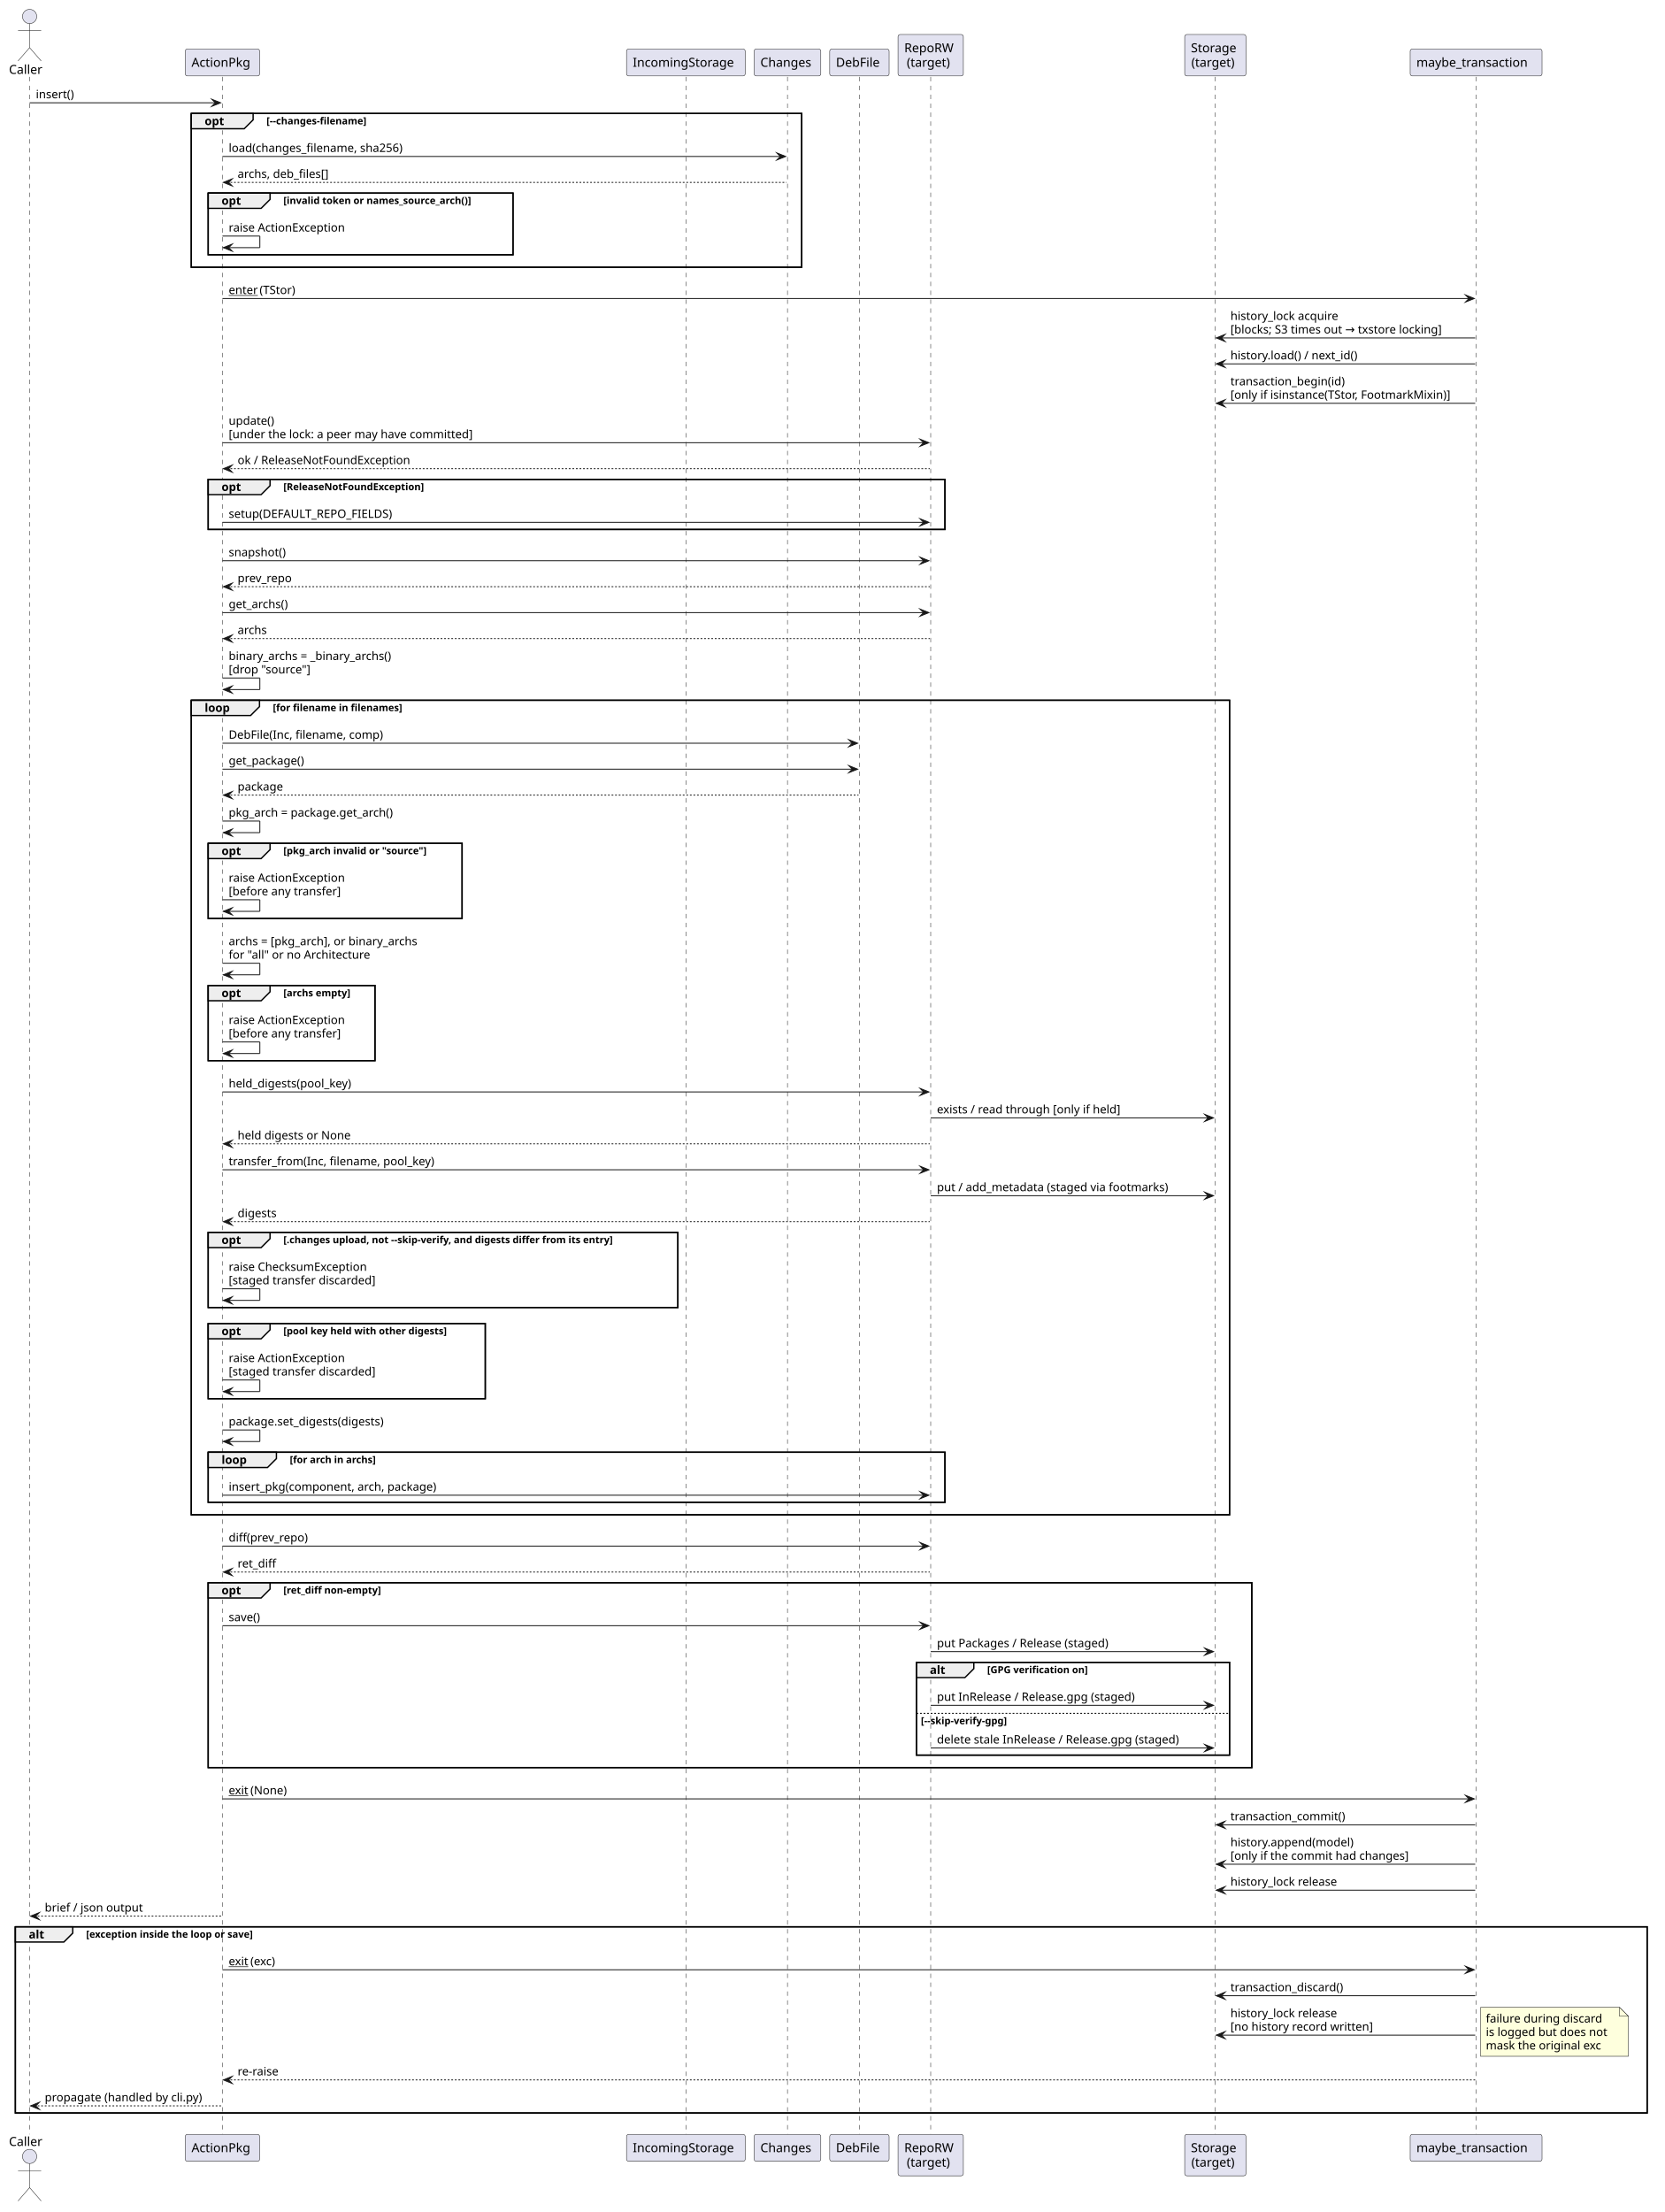
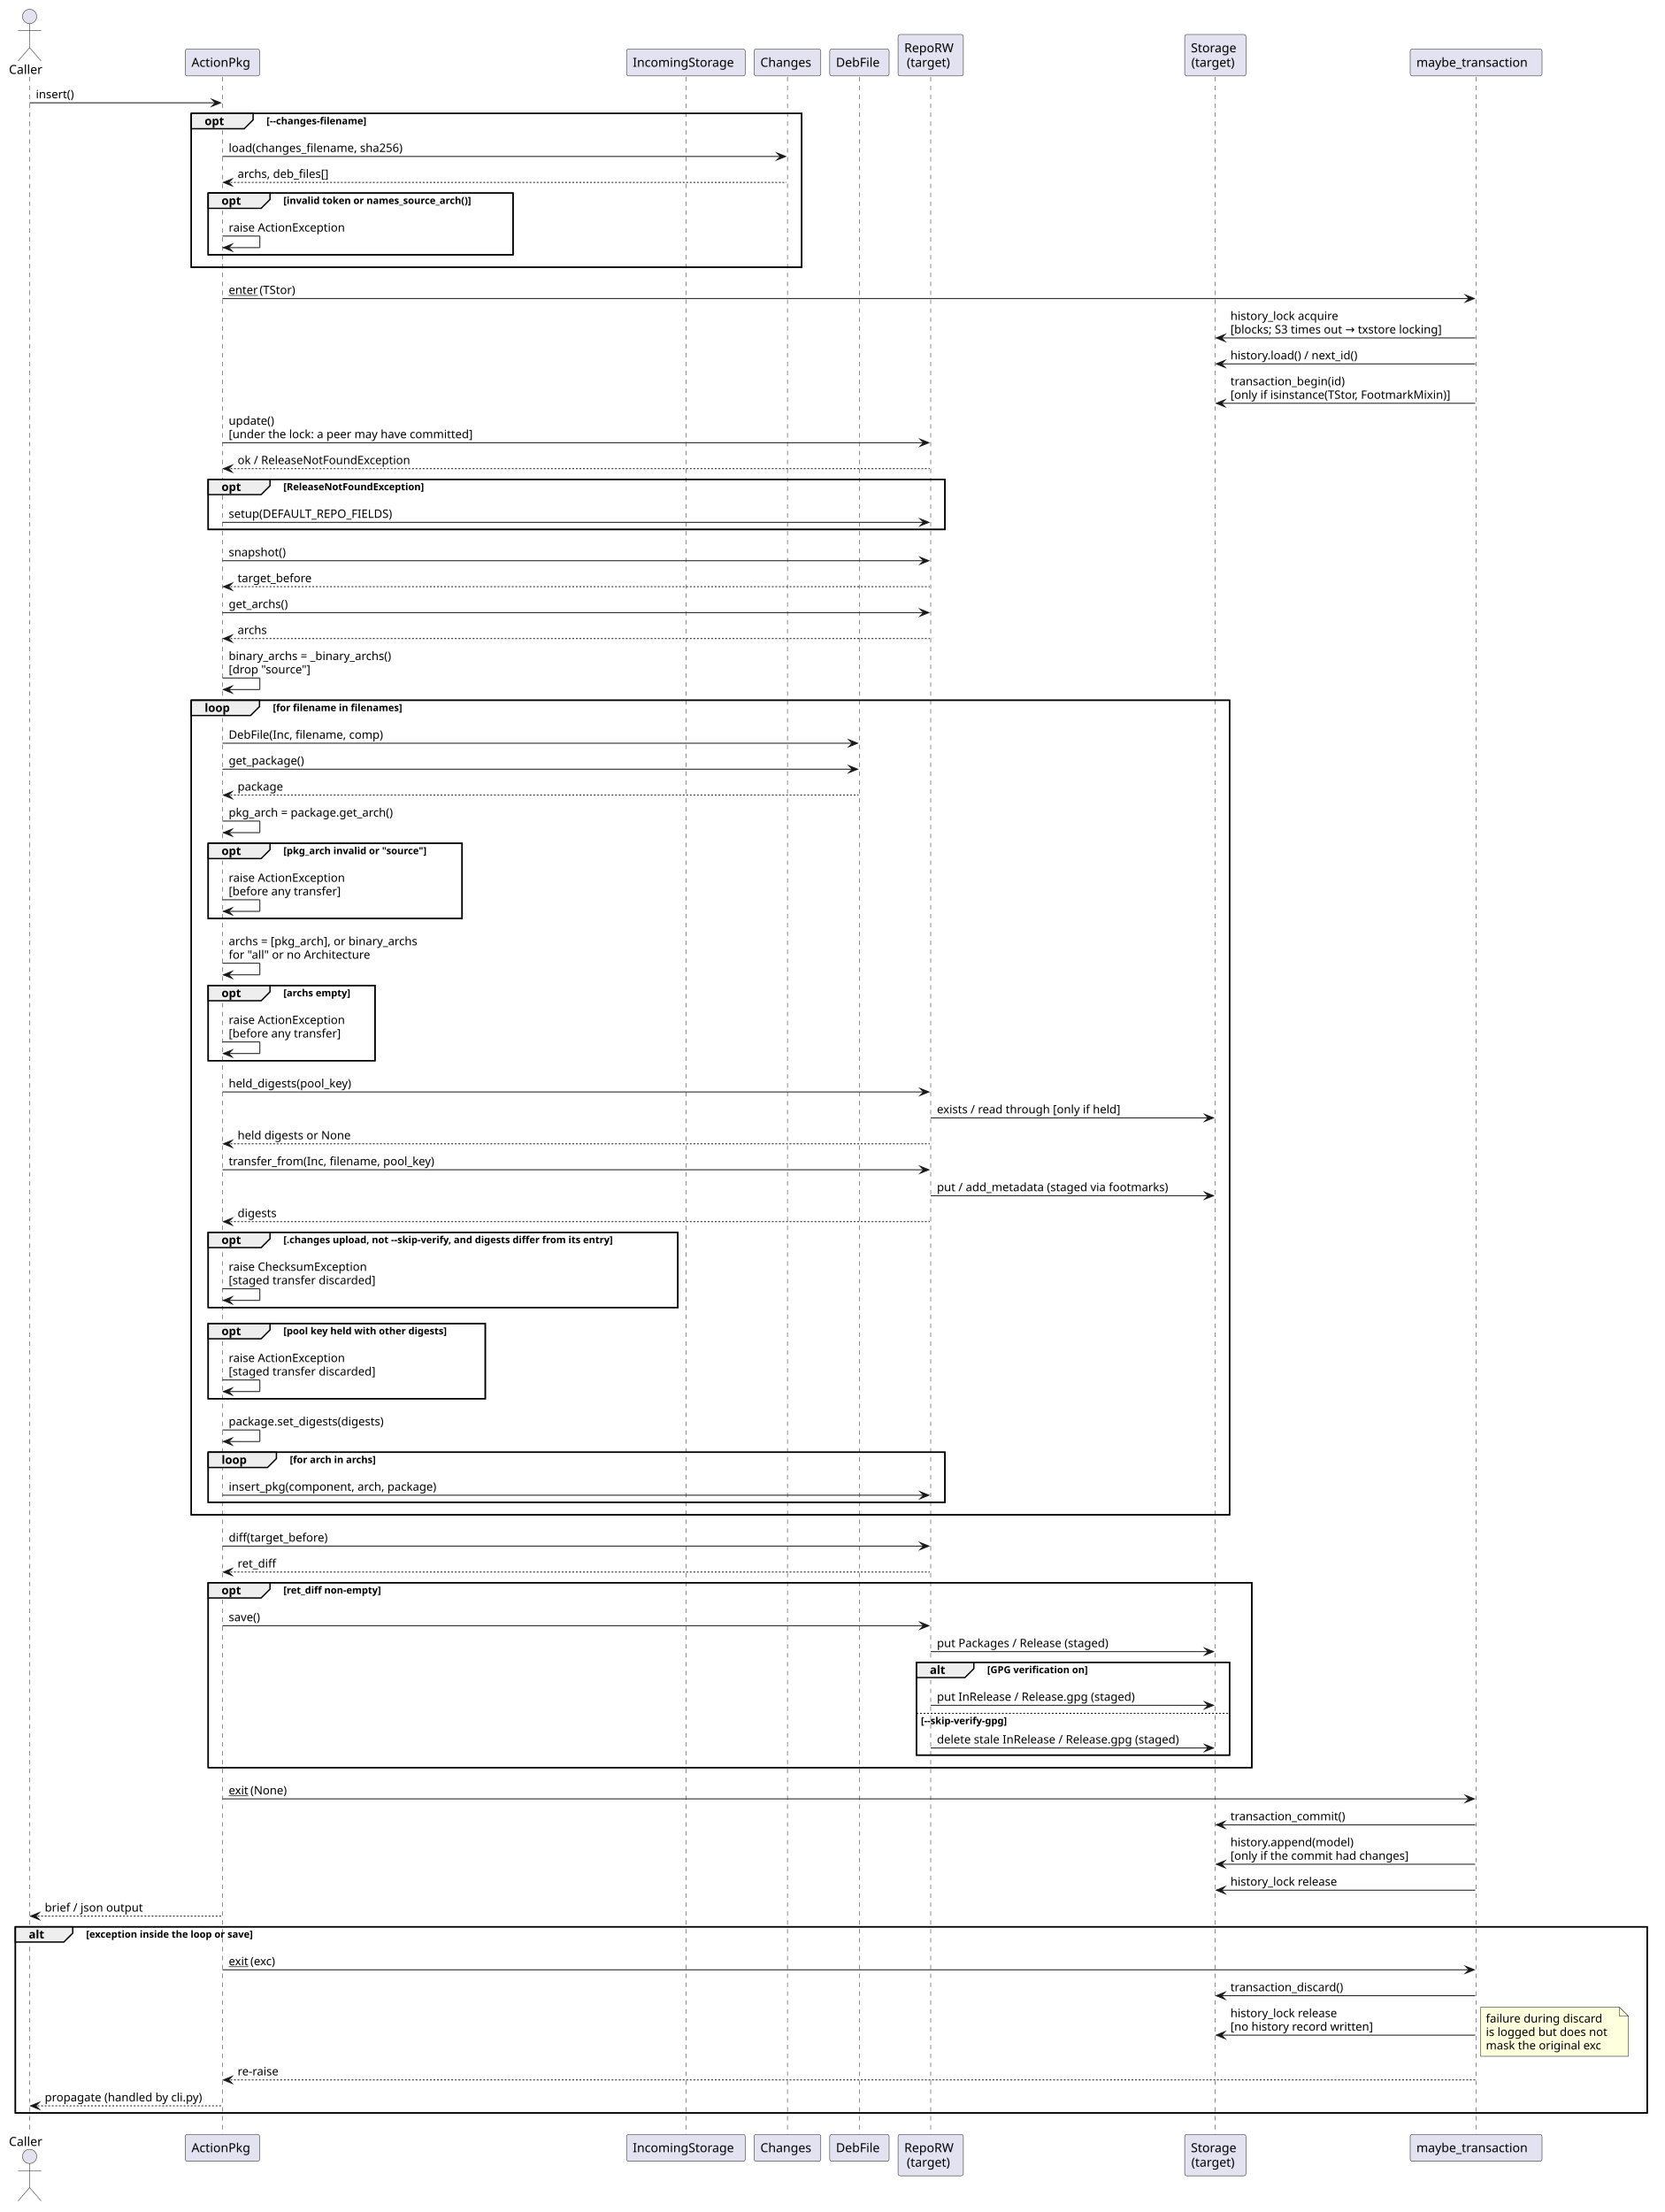
<svg xmlns="http://www.w3.org/2000/svg" version="1.1" data-diagram-type="SEQUENCE" style="width:1869px;height:2484px;background:#FFFFFF;" width="1869px" height="2484px" viewBox="0 0 1869 2484" zoomAndPan="magnify" preserveAspectRatio="none" contentStyleType="text/css">
  <defs />
  <g font-family="sans-serif" lengthAdjust="spacing">
    <rect x="214.827" y="127.43" width="685.581" height="172.664" fill="none" style="stroke:#000;stroke-width:1.5;" />
    <rect x="233.827" y="216.828" width="342.328" height="69.266" fill="none" style="stroke:#000;stroke-width:1.5;" />
    <rect x="233.827" y="538.289" width="827.435" height="56.266" fill="none" style="stroke:#000;stroke-width:1.5;" />
    <rect x="214.827" y="786.352" width="1166.077" height="914.719" fill="none" style="stroke:#000;stroke-width:1.5;" />
    <rect x="233.827" y="947.016" width="285.152" height="84.398" fill="none" style="stroke:#000;stroke-width:1.5;" />
    <rect x="233.827" y="1106.68" width="187.307" height="84.398" fill="none" style="stroke:#000;stroke-width:1.5;" />
    <rect x="233.827" y="1383.875" width="527.469" height="84.398" fill="none" style="stroke:#000;stroke-width:1.5;" />
    <rect x="233.827" y="1486.273" width="311.181" height="84.398" fill="none" style="stroke:#000;stroke-width:1.5;" />
    <rect x="233.827" y="1630.805" width="827.435" height="56.266" fill="none" style="stroke:#000;stroke-width:1.5;" />
    <rect x="233.827" y="1777.336" width="1172.077" height="207.602" fill="none" style="stroke:#000;stroke-width:1.5;" />
    <rect x="1029.262" y="1866.734" width="351.642" height="104.203" fill="none" style="stroke:#000;stroke-width:1.5;" />
    <rect x="17.251" y="2163.734" width="1832.646" height="209.063" fill="none" style="stroke:#000;stroke-width:1.5;" />
    <g class="participant-lifeline" data-qualified-name="Caller" data-entity-uid="part1" id="part1-lifeline" data-source-line="1">
      <g>
        <rect x="29.751" y="86.297" width="8" height="2310.5" fill="#000" fill-opacity="0" />
        <line x1="33.251" y1="86.297" x2="33.251" y2="2396.797" style="stroke:#181818;stroke-width:0.5;stroke-dasharray:5,5;" />
      </g>
    </g>
    <g class="participant-lifeline" data-qualified-name="ActionPkg" data-entity-uid="part2" id="part2-lifeline" data-source-line="2">
      <g>
        <rect x="246.327" y="86.297" width="8" height="2310.5" fill="#000" fill-opacity="0" />
        <line x1="249.827" y1="86.297" x2="249.827" y2="2396.797" style="stroke:#181818;stroke-width:0.5;stroke-dasharray:5,5;" />
      </g>
    </g>
    <g class="participant-lifeline" data-qualified-name="Inc" data-entity-uid="part3" id="part3-lifeline" data-source-line="3">
      <g>
        <rect x="766.796" y="86.297" width="8" height="2310.5" fill="#000" fill-opacity="0" />
        <line x1="770.296" y1="86.297" x2="770.296" y2="2396.797" style="stroke:#181818;stroke-width:0.5;stroke-dasharray:5,5;" />
      </g>
    </g>
    <g class="participant-lifeline" data-qualified-name="Chg" data-entity-uid="part4" id="part4-lifeline" data-source-line="4">
      <g>
        <rect x="880.907" y="86.297" width="8" height="2310.5" fill="#000" fill-opacity="0" />
        <line x1="884.407" y1="86.297" x2="884.407" y2="2396.797" style="stroke:#181818;stroke-width:0.5;stroke-dasharray:5,5;" />
      </g>
    </g>
    <g class="participant-lifeline" data-qualified-name="Df" data-entity-uid="part5" id="part5-lifeline" data-source-line="5">
      <g>
        <rect x="961.717" y="86.297" width="8" height="2310.5" fill="#000" fill-opacity="0" />
        <line x1="965.217" y1="86.297" x2="965.217" y2="2396.797" style="stroke:#181818;stroke-width:0.5;stroke-dasharray:5,5;" />
      </g>
    </g>
    <g class="participant-lifeline" data-qualified-name="Tgt" data-entity-uid="part6" id="part6-lifeline" data-source-line="6">
      <g>
        <rect x="1041.762" y="86.297" width="8" height="2310.5" fill="#000" fill-opacity="0" />
        <line x1="1045.262" y1="86.297" x2="1045.262" y2="2396.797" style="stroke:#181818;stroke-width:0.5;stroke-dasharray:5,5;" />
      </g>
    </g>
    <g class="participant-lifeline" data-qualified-name="TStor" data-entity-uid="part7" id="part7-lifeline" data-source-line="7">
      <g>
        <rect x="1361.404" y="86.297" width="8" height="2310.5" fill="#000" fill-opacity="0" />
        <line x1="1364.904" y1="86.297" x2="1364.904" y2="2396.797" style="stroke:#181818;stroke-width:0.5;stroke-dasharray:5,5;" />
      </g>
    </g>
    <g class="participant-lifeline" data-qualified-name="CM" data-entity-uid="part8" id="part8-lifeline" data-source-line="8">
      <g>
        <rect x="1654.31" y="86.297" width="8" height="2310.5" fill="#000" fill-opacity="0" />
        <line x1="1657.81" y1="86.297" x2="1657.81" y2="2396.797" style="stroke:#181818;stroke-width:0.5;stroke-dasharray:5,5;" />
      </g>
    </g>
    <g class="participant participant-head" data-qualified-name="Caller" data-entity-uid="part1" id="part1-head" data-source-line="1">
      <text x="10" y="82.995" fill="#000" font-size="14" textLength="40.503">Caller</text>
      <ellipse cx="33.251" cy="18.5" rx="8" ry="8" fill="#E2E2F0" style="stroke:#181818;stroke-width:0.5;" />
      <path d="M33.251,26.5 L33.251,53.5 M20.251,34.5 L46.251,34.5 M33.251,53.5 L20.251,68.5 M33.251,53.5 L46.251,68.5" style="stroke:#181818;stroke-width:0.5;" fill="none" />
    </g>
    <g class="participant participant-head" data-qualified-name="ActionPkg" data-entity-uid="part2" id="part2-head" data-source-line="2">
      <rect x="208.063" y="55" width="83.528" height="30.297" fill="#E2E2F0" style="stroke:#181818;stroke-width:0.5;" rx="2.5" ry="2.5" />
      <text x="215.063" y="74.995" fill="#000" font-size="14" textLength="69.528">ActionPkg</text>
    </g>
    <g class="participant participant-head" data-qualified-name="Inc" data-entity-uid="part3" id="part3-head" data-source-line="3">
      <rect x="703.632" y="55" width="133.328" height="30.297" fill="#E2E2F0" style="stroke:#181818;stroke-width:0.5;" rx="2.5" ry="2.5" />
      <text x="710.632" y="74.995" fill="#000" font-size="14" textLength="119.328">IncomingStorage</text>
    </g>
    <g class="participant participant-head" data-qualified-name="Chg" data-entity-uid="part4" id="part4-head" data-source-line="4">
      <rect x="846.96" y="55" width="74.895" height="30.297" fill="#E2E2F0" style="stroke:#181818;stroke-width:0.5;" rx="2.5" ry="2.5" />
      <text x="853.96" y="74.995" fill="#000" font-size="14" textLength="60.895">Changes</text>
    </g>
    <g class="participant participant-head" data-qualified-name="Df" data-entity-uid="part5" id="part5-head" data-source-line="5">
      <rect x="931.854" y="55" width="66.726" height="30.297" fill="#E2E2F0" style="stroke:#181818;stroke-width:0.5;" rx="2.5" ry="2.5" />
      <text x="938.854" y="74.995" fill="#000" font-size="14" textLength="52.726">DebFile</text>
    </g>
    <g class="participant participant-head" data-qualified-name="Tgt" data-entity-uid="part6" id="part6-head" data-source-line="6">
      <rect x="1008.58" y="38.703" width="73.363" height="46.594" fill="#E2E2F0" style="stroke:#181818;stroke-width:0.5;" rx="2.5" ry="2.5" />
      <text x="1015.58" y="58.698" fill="#000" font-size="14" textLength="59.363">RepoRW</text>
      <text x="1018.393" y="74.995" fill="#000" font-size="14" textLength="53.737">(target)</text>
    </g>
    <g class="participant participant-head" data-qualified-name="TStor" data-entity-uid="part7" id="part7-head" data-source-line="7">
      <rect x="1330.516" y="38.703" width="68.776" height="46.594" fill="#E2E2F0" style="stroke:#181818;stroke-width:0.5;" rx="2.5" ry="2.5" />
      <text x="1337.516" y="58.698" fill="#000" font-size="14" textLength="54.776">Storage</text>
      <text x="1338.035" y="74.995" fill="#000" font-size="14" textLength="53.737">(target)</text>
    </g>
    <g class="participant participant-head" data-qualified-name="CM" data-entity-uid="part8" id="part8-head" data-source-line="8">
      <rect x="1583.766" y="55" width="148.087" height="30.297" fill="#E2E2F0" style="stroke:#181818;stroke-width:0.5;" rx="2.5" ry="2.5" />
      <text x="1590.766" y="74.995" fill="#000" font-size="14" textLength="134.087">maybe_transaction</text>
    </g>
    <g class="participant participant-tail" data-qualified-name="Caller" data-entity-uid="part1" id="part1-tail" data-source-line="1">
      <text x="10" y="2409.792" fill="#000" font-size="14" textLength="40.503">Caller</text>
      <ellipse cx="33.251" cy="2421.594" rx="8" ry="8" fill="#E2E2F0" style="stroke:#181818;stroke-width:0.5;" />
      <path d="M33.251,2429.594 L33.251,2456.594 M20.251,2437.594 L46.251,2437.594 M33.251,2456.594 L20.251,2471.594 M33.251,2456.594 L46.251,2471.594" style="stroke:#181818;stroke-width:0.5;" fill="none" />
    </g>
    <g class="participant participant-tail" data-qualified-name="ActionPkg" data-entity-uid="part2" id="part2-tail" data-source-line="2">
      <rect x="208.063" y="2396.797" width="83.528" height="30.297" fill="#E2E2F0" style="stroke:#181818;stroke-width:0.5;" rx="2.5" ry="2.5" />
      <text x="215.063" y="2416.792" fill="#000" font-size="14" textLength="69.528">ActionPkg</text>
    </g>
    <g class="participant participant-tail" data-qualified-name="Inc" data-entity-uid="part3" id="part3-tail" data-source-line="3">
      <rect x="703.632" y="2396.797" width="133.328" height="30.297" fill="#E2E2F0" style="stroke:#181818;stroke-width:0.5;" rx="2.5" ry="2.5" />
      <text x="710.632" y="2416.792" fill="#000" font-size="14" textLength="119.328">IncomingStorage</text>
    </g>
    <g class="participant participant-tail" data-qualified-name="Chg" data-entity-uid="part4" id="part4-tail" data-source-line="4">
      <rect x="846.96" y="2396.797" width="74.895" height="30.297" fill="#E2E2F0" style="stroke:#181818;stroke-width:0.5;" rx="2.5" ry="2.5" />
      <text x="853.96" y="2416.792" fill="#000" font-size="14" textLength="60.895">Changes</text>
    </g>
    <g class="participant participant-tail" data-qualified-name="Df" data-entity-uid="part5" id="part5-tail" data-source-line="5">
      <rect x="931.854" y="2396.797" width="66.726" height="30.297" fill="#E2E2F0" style="stroke:#181818;stroke-width:0.5;" rx="2.5" ry="2.5" />
      <text x="938.854" y="2416.792" fill="#000" font-size="14" textLength="52.726">DebFile</text>
    </g>
    <g class="participant participant-tail" data-qualified-name="Tgt" data-entity-uid="part6" id="part6-tail" data-source-line="6">
      <rect x="1008.58" y="2396.797" width="73.363" height="46.594" fill="#E2E2F0" style="stroke:#181818;stroke-width:0.5;" rx="2.5" ry="2.5" />
      <text x="1015.58" y="2416.792" fill="#000" font-size="14" textLength="59.363">RepoRW</text>
      <text x="1018.393" y="2433.089" fill="#000" font-size="14" textLength="53.737">(target)</text>
    </g>
    <g class="participant participant-tail" data-qualified-name="TStor" data-entity-uid="part7" id="part7-tail" data-source-line="7">
      <rect x="1330.516" y="2396.797" width="68.776" height="46.594" fill="#E2E2F0" style="stroke:#181818;stroke-width:0.5;" rx="2.5" ry="2.5" />
      <text x="1337.516" y="2416.792" fill="#000" font-size="14" textLength="54.776">Storage</text>
      <text x="1338.035" y="2433.089" fill="#000" font-size="14" textLength="53.737">(target)</text>
    </g>
    <g class="participant participant-tail" data-qualified-name="CM" data-entity-uid="part8" id="part8-tail" data-source-line="8">
      <rect x="1583.766" y="2396.797" width="148.087" height="30.297" fill="#E2E2F0" style="stroke:#181818;stroke-width:0.5;" rx="2.5" ry="2.5" />
      <text x="1590.766" y="2416.792" fill="#000" font-size="14" textLength="134.087">maybe_transaction</text>
    </g>
    <g class="message" data-entity-1="part1" data-entity-2="part2" id="msg1" data-source-line="10">
      <polygon points="237.827,111.43,247.827,115.43,237.827,119.43,241.827,115.43" fill="#181818" style="stroke:#181818;stroke-width:1;stroke-linejoin:miter;stroke-miterlimit:10;" />
      <line x1="33.251" y1="115.43" x2="243.827" y2="115.43" style="stroke:#181818;stroke-width:1;" />
      <text x="40.251" y="110.364" fill="#000" font-size="13" textLength="47.208">insert()</text>
    </g>
    <path d="M214.827,127.43 L284.278,127.43 L284.278,134.563 L274.278,144.563 L214.827,144.563 L214.827,127.43" style="stroke:#000;stroke-width:1.5;" fill="#EEE" />
    <rect x="214.827" y="127.43" width="685.581" height="172.664" fill="none" style="stroke:#000;stroke-width:1.5;" />
    <text x="229.827" y="140.497" fill="#000" font-size="13" textLength="24.451" font-weight="700">opt</text>
    <text x="299.278" y="139.64" fill="#000" font-size="11" textLength="129.202" font-weight="700">[--changes-filename]</text>
    <g class="message" data-entity-1="part2" data-entity-2="part4" id="msg2" data-source-line="13">
      <polygon points="872.407,171.695,882.407,175.695,872.407,179.695,876.407,175.695" fill="#181818" style="stroke:#181818;stroke-width:1;stroke-linejoin:miter;stroke-miterlimit:10;" />
      <line x1="249.827" y1="175.695" x2="878.407" y2="175.695" style="stroke:#181818;stroke-width:1;" />
      <text x="256.827" y="170.629" fill="#000" font-size="13" textLength="211.764">load(changes_filename, sha256)</text>
    </g>
    <g class="message" data-entity-1="part4" data-entity-2="part2" id="msg3" data-source-line="14">
      <polygon points="260.827,200.828,250.827,204.828,260.827,208.828,256.827,204.828" fill="#181818" style="stroke:#181818;stroke-width:1;stroke-linejoin:miter;stroke-miterlimit:10;" />
      <line x1="254.827" y1="204.828" x2="883.407" y2="204.828" style="stroke:#181818;stroke-width:1;stroke-dasharray:2,2;" />
      <text x="266.827" y="199.762" fill="#000" font-size="13" textLength="111.452">archs, deb_files[]</text>
    </g>
    <path d="M233.827,216.828 L303.278,216.828 L303.278,223.961 L293.278,233.961 L233.827,233.961 L233.827,216.828" style="stroke:#000;stroke-width:1.5;" fill="#EEE" />
    <rect x="233.827" y="216.828" width="342.328" height="69.266" fill="none" style="stroke:#000;stroke-width:1.5;" />
    <text x="248.827" y="229.895" fill="#000" font-size="13" textLength="24.451" font-weight="700">opt</text>
    <text x="318.278" y="229.039" fill="#000" font-size="11" textLength="241.876" font-weight="700">[invalid token or names_source_arch()]</text>
    <g class="message" data-entity-1="part2" data-entity-2="part2" id="msg4" data-source-line="16">
      <line x1="249.827" y1="265.094" x2="291.827" y2="265.094" style="stroke:#181818;stroke-width:1;" />
      <line x1="291.827" y1="265.094" x2="291.827" y2="278.094" style="stroke:#181818;stroke-width:1;" />
      <line x1="250.827" y1="278.094" x2="291.827" y2="278.094" style="stroke:#181818;stroke-width:1;" />
      <polygon points="260.827,274.094,250.827,278.094,260.827,282.094,256.827,278.094" fill="#181818" style="stroke:#181818;stroke-width:1;stroke-linejoin:miter;stroke-miterlimit:10;" />
      <text x="256.827" y="260.028" fill="#000" font-size="13" textLength="140.975">raise ActionException</text>
    </g>
    <g class="message" data-entity-1="part2" data-entity-2="part8" id="msg5" data-source-line="19">
      <polygon points="1645.81,331.227,1655.81,335.227,1645.81,339.227,1649.81,335.227" fill="#181818" style="stroke:#181818;stroke-width:1;stroke-linejoin:miter;stroke-miterlimit:10;" />
      <line x1="249.827" y1="335.227" x2="1651.81" y2="335.227" style="stroke:#181818;stroke-width:1;" />
      <text x="256.827" y="330.161" fill="#000" font-size="13" textLength="34.677" text-decoration="underline">enter</text>
      <text x="291.504" y="330.161" fill="#000" font-size="13" textLength="44.732">(TStor)</text>
    </g>
    <g class="message" data-entity-1="part8" data-entity-2="part7" id="msg6" data-source-line="20">
      <polygon points="1375.904,375.492,1365.904,379.492,1375.904,383.492,1371.904,379.492" fill="#181818" style="stroke:#181818;stroke-width:1;stroke-linejoin:miter;stroke-miterlimit:10;" />
      <line x1="1369.904" y1="379.492" x2="1656.81" y2="379.492" style="stroke:#181818;stroke-width:1;" />
      <text x="1381.904" y="359.293" fill="#000" font-size="13" textLength="130.146">history_lock acquire</text>
      <text x="1381.904" y="374.426" fill="#000" font-size="13" textLength="257.734">[blocks; S3 times out → txstore locking]</text>
    </g>
    <g class="message" data-entity-1="part8" data-entity-2="part7" id="msg7" data-source-line="21">
      <polygon points="1375.904,404.625,1365.904,408.625,1375.904,412.625,1371.904,408.625" fill="#181818" style="stroke:#181818;stroke-width:1;stroke-linejoin:miter;stroke-miterlimit:10;" />
      <line x1="1369.904" y1="408.625" x2="1656.81" y2="408.625" style="stroke:#181818;stroke-width:1;" />
      <text x="1381.904" y="403.559" fill="#000" font-size="13" textLength="156.952">history.load() / next_id()</text>
    </g>
    <g class="message" data-entity-1="part8" data-entity-2="part7" id="msg8" data-source-line="22">
      <polygon points="1375.904,448.891,1365.904,452.891,1375.904,456.891,1371.904,452.891" fill="#181818" style="stroke:#181818;stroke-width:1;stroke-linejoin:miter;stroke-miterlimit:10;" />
      <line x1="1369.904" y1="452.891" x2="1656.81" y2="452.891" style="stroke:#181818;stroke-width:1;" />
      <text x="1381.904" y="432.692" fill="#000" font-size="13" textLength="138.296">transaction_begin(id)</text>
      <text x="1381.904" y="447.825" fill="#000" font-size="13" textLength="268.906">[only if isinstance(TStor, FootmarkMixin)]</text>
    </g>
    <g class="message" data-entity-1="part2" data-entity-2="part6" id="msg9" data-source-line="24">
      <polygon points="1033.262,493.156,1043.262,497.156,1033.262,501.156,1037.262,497.156" fill="#181818" style="stroke:#181818;stroke-width:1;stroke-linejoin:miter;stroke-miterlimit:10;" />
      <line x1="249.827" y1="497.156" x2="1039.262" y2="497.156" style="stroke:#181818;stroke-width:1;" />
      <text x="256.827" y="476.958" fill="#000" font-size="13" textLength="55.948">update()</text>
      <text x="256.827" y="492.09" fill="#000" font-size="13" textLength="297.362">[under the lock: a peer may have committed]</text>
    </g>
    <g class="message" data-entity-1="part6" data-entity-2="part2" id="msg10" data-source-line="25">
      <polygon points="260.827,522.289,250.827,526.289,260.827,530.289,256.827,526.289" fill="#181818" style="stroke:#181818;stroke-width:1;stroke-linejoin:miter;stroke-miterlimit:10;" />
      <line x1="254.827" y1="526.289" x2="1044.262" y2="526.289" style="stroke:#181818;stroke-width:1;stroke-dasharray:2,2;" />
      <text x="266.827" y="521.223" fill="#000" font-size="13" textLength="206.648">ok / ReleaseNotFoundException</text>
    </g>
    <path d="M233.827,538.289 L303.278,538.289 L303.278,545.422 L293.278,555.422 L233.827,555.422 L233.827,538.289" style="stroke:#000;stroke-width:1.5;" fill="#EEE" />
    <rect x="233.827" y="538.289" width="827.435" height="56.266" fill="none" style="stroke:#000;stroke-width:1.5;" />
    <text x="248.827" y="551.356" fill="#000" font-size="13" textLength="24.451" font-weight="700">opt</text>
    <text x="318.278" y="550.5" fill="#000" font-size="11" textLength="180.157" font-weight="700">[ReleaseNotFoundException]</text>
    <g class="message" data-entity-1="part2" data-entity-2="part6" id="msg11" data-source-line="27">
      <polygon points="1033.262,582.555,1043.262,586.555,1033.262,590.555,1037.262,586.555" fill="#181818" style="stroke:#181818;stroke-width:1;stroke-linejoin:miter;stroke-miterlimit:10;" />
      <line x1="249.827" y1="586.555" x2="1039.262" y2="586.555" style="stroke:#181818;stroke-width:1;" />
      <text x="256.827" y="581.489" fill="#000" font-size="13" textLength="199.145">setup(DEFAULT_REPO_FIELDS)</text>
    </g>
    <g class="message" data-entity-1="part2" data-entity-2="part6" id="msg12" data-source-line="29">
      <polygon points="1033.262,625.688,1043.262,629.688,1033.262,633.688,1037.262,629.688" fill="#181818" style="stroke:#181818;stroke-width:1;stroke-linejoin:miter;stroke-miterlimit:10;" />
      <line x1="249.827" y1="629.688" x2="1039.262" y2="629.688" style="stroke:#181818;stroke-width:1;" />
      <text x="256.827" y="624.622" fill="#000" font-size="13" textLength="69.437">snapshot()</text>
    </g>
    <g class="message" data-entity-1="part6" data-entity-2="part2" id="msg13" data-source-line="30">
      <polygon points="260.827,654.82,250.827,658.82,260.827,662.82,256.827,658.82" fill="#181818" style="stroke:#181818;stroke-width:1;stroke-linejoin:miter;stroke-miterlimit:10;" />
      <line x1="254.827" y1="658.82" x2="1044.262" y2="658.82" style="stroke:#181818;stroke-width:1;stroke-dasharray:2,2;" />
-       <text x="266.827" y="653.754" fill="#000" font-size="13" textLength="65.336">prev_repo</text>
+       <text x="266.827" y="653.754" fill="#000" font-size="13" textLength="88.378">target_before</text>
    </g>
    <g class="message" data-entity-1="part2" data-entity-2="part6" id="msg14" data-source-line="31">
      <polygon points="1033.262,683.953,1043.262,687.953,1033.262,691.953,1037.262,687.953" fill="#181818" style="stroke:#181818;stroke-width:1;stroke-linejoin:miter;stroke-miterlimit:10;" />
      <line x1="249.827" y1="687.953" x2="1039.262" y2="687.953" style="stroke:#181818;stroke-width:1;" />
      <text x="256.827" y="682.887" fill="#000" font-size="13" textLength="73.461">get_archs()</text>
    </g>
    <g class="message" data-entity-1="part6" data-entity-2="part2" id="msg15" data-source-line="32">
      <polygon points="260.827,713.086,250.827,717.086,260.827,721.086,256.827,717.086" fill="#181818" style="stroke:#181818;stroke-width:1;stroke-linejoin:miter;stroke-miterlimit:10;" />
      <line x1="254.827" y1="717.086" x2="1044.262" y2="717.086" style="stroke:#181818;stroke-width:1;stroke-dasharray:2,2;" />
      <text x="266.827" y="712.02" fill="#000" font-size="13" textLength="35.471">archs</text>
    </g>
    <g class="message" data-entity-1="part2" data-entity-2="part2" id="msg16" data-source-line="33">
      <line x1="249.827" y1="761.352" x2="291.827" y2="761.352" style="stroke:#181818;stroke-width:1;" />
      <line x1="291.827" y1="761.352" x2="291.827" y2="774.352" style="stroke:#181818;stroke-width:1;" />
      <line x1="250.827" y1="774.352" x2="291.827" y2="774.352" style="stroke:#181818;stroke-width:1;" />
      <polygon points="260.827,770.352,250.827,774.352,260.827,778.352,256.827,774.352" fill="#181818" style="stroke:#181818;stroke-width:1;stroke-linejoin:miter;stroke-miterlimit:10;" />
      <text x="256.827" y="741.153" fill="#000" font-size="13" textLength="201.957">binary_archs = _binary_archs()</text>
      <text x="256.827" y="756.286" fill="#000" font-size="13" textLength="99.493">[drop "source"]</text>
    </g>
    <path d="M214.827,786.352 L291.451,786.352 L291.451,793.484 L281.451,803.484 L214.827,803.484 L214.827,786.352" style="stroke:#000;stroke-width:1.5;" fill="#EEE" />
    <rect x="214.827" y="786.352" width="1166.077" height="914.719" fill="none" style="stroke:#000;stroke-width:1.5;" />
    <text x="229.827" y="799.418" fill="#000" font-size="13" textLength="31.624" font-weight="700">loop</text>
    <text x="306.451" y="798.562" fill="#000" font-size="11" textLength="165.387" font-weight="700">[for filename in filenames]</text>
    <g class="message" data-entity-1="part2" data-entity-2="part5" id="msg17" data-source-line="36">
      <polygon points="953.217,830.617,963.217,834.617,953.217,838.617,957.217,834.617" fill="#181818" style="stroke:#181818;stroke-width:1;stroke-linejoin:miter;stroke-miterlimit:10;" />
      <line x1="249.827" y1="834.617" x2="959.217" y2="834.617" style="stroke:#181818;stroke-width:1;" />
      <text x="256.827" y="829.551" fill="#000" font-size="13" textLength="187.535">DebFile(Inc, filename, comp)</text>
    </g>
    <g class="message" data-entity-1="part2" data-entity-2="part5" id="msg18" data-source-line="37">
      <polygon points="953.217,859.75,963.217,863.75,953.217,867.75,957.217,863.75" fill="#181818" style="stroke:#181818;stroke-width:1;stroke-linejoin:miter;stroke-miterlimit:10;" />
      <line x1="249.827" y1="863.75" x2="959.217" y2="863.75" style="stroke:#181818;stroke-width:1;" />
      <text x="256.827" y="858.684" fill="#000" font-size="13" textLength="93.101">get_package()</text>
    </g>
    <g class="message" data-entity-1="part5" data-entity-2="part2" id="msg19" data-source-line="38">
      <polygon points="260.827,888.883,250.827,892.883,260.827,896.883,256.827,892.883" fill="#181818" style="stroke:#181818;stroke-width:1;stroke-linejoin:miter;stroke-miterlimit:10;" />
      <line x1="254.827" y1="892.883" x2="964.217" y2="892.883" style="stroke:#181818;stroke-width:1;stroke-dasharray:2,2;" />
      <text x="266.827" y="887.817" fill="#000" font-size="13" textLength="55.11">package</text>
    </g>
    <g class="message" data-entity-1="part2" data-entity-2="part2" id="msg20" data-source-line="39">
      <line x1="249.827" y1="922.016" x2="291.827" y2="922.016" style="stroke:#181818;stroke-width:1;" />
      <line x1="291.827" y1="922.016" x2="291.827" y2="935.016" style="stroke:#181818;stroke-width:1;" />
      <line x1="250.827" y1="935.016" x2="291.827" y2="935.016" style="stroke:#181818;stroke-width:1;" />
      <polygon points="260.827,931.016,250.827,935.016,260.827,939.016,256.827,935.016" fill="#181818" style="stroke:#181818;stroke-width:1;stroke-linejoin:miter;stroke-miterlimit:10;" />
      <text x="256.827" y="916.95" fill="#000" font-size="13" textLength="204.318">pkg_arch = package.get_arch()</text>
    </g>
    <path d="M233.827,947.016 L303.278,947.016 L303.278,954.148 L293.278,964.148 L233.827,964.148 L233.827,947.016" style="stroke:#000;stroke-width:1.5;" fill="#EEE" />
    <rect x="233.827" y="947.016" width="285.152" height="84.398" fill="none" style="stroke:#000;stroke-width:1.5;" />
    <text x="248.827" y="960.083" fill="#000" font-size="13" textLength="24.451" font-weight="700">opt</text>
    <text x="318.278" y="959.226" fill="#000" font-size="11" textLength="184.701" font-weight="700">[pkg_arch invalid or "source"]</text>
    <g class="message" data-entity-1="part2" data-entity-2="part2" id="msg21" data-source-line="41">
      <line x1="249.827" y1="1010.414" x2="291.827" y2="1010.414" style="stroke:#181818;stroke-width:1;" />
      <line x1="291.827" y1="1010.414" x2="291.827" y2="1023.414" style="stroke:#181818;stroke-width:1;" />
      <line x1="250.827" y1="1023.414" x2="291.827" y2="1023.414" style="stroke:#181818;stroke-width:1;" />
      <polygon points="260.827,1019.414,250.827,1023.414,260.827,1027.414,256.827,1023.414" fill="#181818" style="stroke:#181818;stroke-width:1;stroke-linejoin:miter;stroke-miterlimit:10;" />
      <text x="256.827" y="990.215" fill="#000" font-size="13" textLength="140.975">raise ActionException</text>
      <text x="256.827" y="1005.348" fill="#000" font-size="13" textLength="135.77">[before any transfer]</text>
    </g>
    <g class="message" data-entity-1="part2" data-entity-2="part2" id="msg22" data-source-line="43">
      <line x1="249.827" y1="1081.68" x2="291.827" y2="1081.68" style="stroke:#181818;stroke-width:1;" />
      <line x1="291.827" y1="1081.68" x2="291.827" y2="1094.68" style="stroke:#181818;stroke-width:1;" />
      <line x1="250.827" y1="1094.68" x2="291.827" y2="1094.68" style="stroke:#181818;stroke-width:1;" />
      <polygon points="260.827,1090.68,250.827,1094.68,260.827,1098.68,256.827,1094.68" fill="#181818" style="stroke:#181818;stroke-width:1;stroke-linejoin:miter;stroke-miterlimit:10;" />
      <text x="256.827" y="1061.481" fill="#000" font-size="13" textLength="232.775">archs = [pkg_arch], or binary_archs</text>
      <text x="256.827" y="1076.614" fill="#000" font-size="13" textLength="171.203">for "all" or no Architecture</text>
    </g>
    <path d="M233.827,1106.68 L303.278,1106.68 L303.278,1113.813 L293.278,1123.813 L233.827,1123.813 L233.827,1106.68" style="stroke:#000;stroke-width:1.5;" fill="#EEE" />
    <rect x="233.827" y="1106.68" width="187.307" height="84.398" fill="none" style="stroke:#000;stroke-width:1.5;" />
    <text x="248.827" y="1119.747" fill="#000" font-size="13" textLength="24.451" font-weight="700">opt</text>
    <text x="318.278" y="1118.89" fill="#000" font-size="11" textLength="86.856" font-weight="700">[archs empty]</text>
    <g class="message" data-entity-1="part2" data-entity-2="part2" id="msg23" data-source-line="45">
      <line x1="249.827" y1="1170.078" x2="291.827" y2="1170.078" style="stroke:#181818;stroke-width:1;" />
      <line x1="291.827" y1="1170.078" x2="291.827" y2="1183.078" style="stroke:#181818;stroke-width:1;" />
      <line x1="250.827" y1="1183.078" x2="291.827" y2="1183.078" style="stroke:#181818;stroke-width:1;" />
      <polygon points="260.827,1179.078,250.827,1183.078,260.827,1187.078,256.827,1183.078" fill="#181818" style="stroke:#181818;stroke-width:1;stroke-linejoin:miter;stroke-miterlimit:10;" />
      <text x="256.827" y="1149.879" fill="#000" font-size="13" textLength="140.975">raise ActionException</text>
      <text x="256.827" y="1165.012" fill="#000" font-size="13" textLength="135.77">[before any transfer]</text>
    </g>
    <g class="message" data-entity-1="part2" data-entity-2="part6" id="msg24" data-source-line="47">
      <polygon points="1033.262,1222.211,1043.262,1226.211,1033.262,1230.211,1037.262,1226.211" fill="#181818" style="stroke:#181818;stroke-width:1;stroke-linejoin:miter;stroke-miterlimit:10;" />
      <line x1="249.827" y1="1226.211" x2="1039.262" y2="1226.211" style="stroke:#181818;stroke-width:1;" />
      <text x="256.827" y="1221.145" fill="#000" font-size="13" textLength="148.992">held_digests(pool_key)</text>
    </g>
    <g class="message" data-entity-1="part6" data-entity-2="part7" id="msg25" data-source-line="48">
      <polygon points="1352.904,1251.344,1362.904,1255.344,1352.904,1259.344,1356.904,1255.344" fill="#181818" style="stroke:#181818;stroke-width:1;stroke-linejoin:miter;stroke-miterlimit:10;" />
      <line x1="1045.262" y1="1255.344" x2="1358.904" y2="1255.344" style="stroke:#181818;stroke-width:1;" />
      <text x="1052.262" y="1250.278" fill="#000" font-size="13" textLength="221.978">exists / read through [only if held]</text>
    </g>
    <g class="message" data-entity-1="part6" data-entity-2="part2" id="msg26" data-source-line="49">
      <polygon points="260.827,1280.477,250.827,1284.477,260.827,1288.477,256.827,1284.477" fill="#181818" style="stroke:#181818;stroke-width:1;stroke-linejoin:miter;stroke-miterlimit:10;" />
      <line x1="254.827" y1="1284.477" x2="1044.262" y2="1284.477" style="stroke:#181818;stroke-width:1;stroke-dasharray:2,2;" />
      <text x="266.827" y="1279.411" fill="#000" font-size="13" textLength="134.469">held digests or None</text>
    </g>
    <g class="message" data-entity-1="part2" data-entity-2="part6" id="msg27" data-source-line="50">
      <polygon points="1033.262,1309.609,1043.262,1313.609,1033.262,1317.609,1037.262,1313.609" fill="#181818" style="stroke:#181818;stroke-width:1;stroke-linejoin:miter;stroke-miterlimit:10;" />
      <line x1="249.827" y1="1313.609" x2="1039.262" y2="1313.609" style="stroke:#181818;stroke-width:1;" />
      <text x="256.827" y="1308.543" fill="#000" font-size="13" textLength="248.428">transfer_from(Inc, filename, pool_key)</text>
    </g>
    <g class="message" data-entity-1="part6" data-entity-2="part7" id="msg28" data-source-line="51">
      <polygon points="1352.904,1338.742,1362.904,1342.742,1352.904,1346.742,1356.904,1342.742" fill="#181818" style="stroke:#181818;stroke-width:1;stroke-linejoin:miter;stroke-miterlimit:10;" />
      <line x1="1045.262" y1="1342.742" x2="1358.904" y2="1342.742" style="stroke:#181818;stroke-width:1;" />
      <text x="1052.262" y="1337.676" fill="#000" font-size="13" textLength="280.217">put / add_metadata (staged via footmarks)</text>
    </g>
    <g class="message" data-entity-1="part6" data-entity-2="part2" id="msg29" data-source-line="52">
      <polygon points="260.827,1367.875,250.827,1371.875,260.827,1375.875,256.827,1371.875" fill="#181818" style="stroke:#181818;stroke-width:1;stroke-linejoin:miter;stroke-miterlimit:10;" />
      <line x1="254.827" y1="1371.875" x2="1044.262" y2="1371.875" style="stroke:#181818;stroke-width:1;stroke-dasharray:2,2;" />
      <text x="266.827" y="1366.809" fill="#000" font-size="13" textLength="46.757">digests</text>
    </g>
    <path d="M233.827,1383.875 L303.278,1383.875 L303.278,1391.008 L293.278,1401.008 L233.827,1401.008 L233.827,1383.875" style="stroke:#000;stroke-width:1.5;" fill="#EEE" />
    <rect x="233.827" y="1383.875" width="527.469" height="84.398" fill="none" style="stroke:#000;stroke-width:1.5;" />
    <text x="248.827" y="1396.942" fill="#000" font-size="13" textLength="24.451" font-weight="700">opt</text>
    <text x="318.278" y="1396.085" fill="#000" font-size="11" textLength="427.018" font-weight="700">[.changes upload, not --skip-verify, and digests differ from its entry]</text>
    <g class="message" data-entity-1="part2" data-entity-2="part2" id="msg30" data-source-line="54">
      <line x1="249.827" y1="1447.273" x2="291.827" y2="1447.273" style="stroke:#181818;stroke-width:1;" />
      <line x1="291.827" y1="1447.273" x2="291.827" y2="1460.273" style="stroke:#181818;stroke-width:1;" />
      <line x1="250.827" y1="1460.273" x2="291.827" y2="1460.273" style="stroke:#181818;stroke-width:1;" />
      <polygon points="260.827,1456.273,250.827,1460.273,260.827,1464.273,256.827,1460.273" fill="#181818" style="stroke:#181818;stroke-width:1;stroke-linejoin:miter;stroke-miterlimit:10;" />
      <text x="256.827" y="1427.075" fill="#000" font-size="13" textLength="167.699">raise ChecksumException</text>
      <text x="256.827" y="1442.208" fill="#000" font-size="13" textLength="177.684">[staged transfer discarded]</text>
    </g>
    <path d="M233.827,1486.273 L303.278,1486.273 L303.278,1493.406 L293.278,1503.406 L233.827,1503.406 L233.827,1486.273" style="stroke:#000;stroke-width:1.5;" fill="#EEE" />
    <rect x="233.827" y="1486.273" width="311.181" height="84.398" fill="none" style="stroke:#000;stroke-width:1.5;" />
    <text x="248.827" y="1499.34" fill="#000" font-size="13" textLength="24.451" font-weight="700">opt</text>
    <text x="318.278" y="1498.484" fill="#000" font-size="11" textLength="210.729" font-weight="700">[pool key held with other digests]</text>
    <g class="message" data-entity-1="part2" data-entity-2="part2" id="msg31" data-source-line="57">
      <line x1="249.827" y1="1549.672" x2="291.827" y2="1549.672" style="stroke:#181818;stroke-width:1;" />
      <line x1="291.827" y1="1549.672" x2="291.827" y2="1562.672" style="stroke:#181818;stroke-width:1;" />
      <line x1="250.827" y1="1562.672" x2="291.827" y2="1562.672" style="stroke:#181818;stroke-width:1;" />
      <polygon points="260.827,1558.672,250.827,1562.672,260.827,1566.672,256.827,1562.672" fill="#181818" style="stroke:#181818;stroke-width:1;stroke-linejoin:miter;stroke-miterlimit:10;" />
      <text x="256.827" y="1529.473" fill="#000" font-size="13" textLength="140.975">raise ActionException</text>
      <text x="256.827" y="1544.606" fill="#000" font-size="13" textLength="177.684">[staged transfer discarded]</text>
    </g>
    <g class="message" data-entity-1="part2" data-entity-2="part2" id="msg32" data-source-line="59">
      <line x1="249.827" y1="1605.805" x2="291.827" y2="1605.805" style="stroke:#181818;stroke-width:1;" />
      <line x1="291.827" y1="1605.805" x2="291.827" y2="1618.805" style="stroke:#181818;stroke-width:1;" />
      <line x1="250.827" y1="1618.805" x2="291.827" y2="1618.805" style="stroke:#181818;stroke-width:1;" />
      <polygon points="260.827,1614.805,250.827,1618.805,260.827,1622.805,256.827,1618.805" fill="#181818" style="stroke:#181818;stroke-width:1;stroke-linejoin:miter;stroke-miterlimit:10;" />
      <text x="256.827" y="1600.739" fill="#000" font-size="13" textLength="189.268">package.set_digests(digests)</text>
    </g>
    <path d="M233.827,1630.805 L310.451,1630.805 L310.451,1637.938 L300.451,1647.938 L233.827,1647.938 L233.827,1630.805" style="stroke:#000;stroke-width:1.5;" fill="#EEE" />
    <rect x="233.827" y="1630.805" width="827.435" height="56.266" fill="none" style="stroke:#000;stroke-width:1.5;" />
    <text x="248.827" y="1643.872" fill="#000" font-size="13" textLength="31.624" font-weight="700">loop</text>
    <text x="325.451" y="1643.015" fill="#000" font-size="11" textLength="111.858" font-weight="700">[for arch in archs]</text>
    <g class="message" data-entity-1="part2" data-entity-2="part6" id="msg33" data-source-line="61">
      <polygon points="1033.262,1675.07,1043.262,1679.07,1033.262,1683.07,1037.262,1679.07" fill="#181818" style="stroke:#181818;stroke-width:1;stroke-linejoin:miter;stroke-miterlimit:10;" />
      <line x1="249.827" y1="1679.07" x2="1039.262" y2="1679.07" style="stroke:#181818;stroke-width:1;" />
      <text x="256.827" y="1674.004" fill="#000" font-size="13" textLength="251.621">insert_pkg(component, arch, package)</text>
    </g>
    <g class="message" data-entity-1="part2" data-entity-2="part6" id="msg34" data-source-line="65">
      <polygon points="1033.262,1732.203,1043.262,1736.203,1033.262,1740.203,1037.262,1736.203" fill="#181818" style="stroke:#181818;stroke-width:1;stroke-linejoin:miter;stroke-miterlimit:10;" />
      <line x1="249.827" y1="1736.203" x2="1039.262" y2="1736.203" style="stroke:#181818;stroke-width:1;" />
-       <text x="256.827" y="1731.137" fill="#000" font-size="13" textLength="96.497">diff(prev_repo)</text>
+       <text x="256.827" y="1731.137" fill="#000" font-size="13" textLength="119.539">diff(target_before)</text>
    </g>
    <g class="message" data-entity-1="part6" data-entity-2="part2" id="msg35" data-source-line="66">
      <polygon points="260.827,1761.336,250.827,1765.336,260.827,1769.336,256.827,1765.336" fill="#181818" style="stroke:#181818;stroke-width:1;stroke-linejoin:miter;stroke-miterlimit:10;" />
      <line x1="254.827" y1="1765.336" x2="1044.262" y2="1765.336" style="stroke:#181818;stroke-width:1;stroke-dasharray:2,2;" />
      <text x="266.827" y="1760.27" fill="#000" font-size="13" textLength="45.957">ret_diff</text>
    </g>
    <path d="M233.827,1777.336 L303.278,1777.336 L303.278,1784.469 L293.278,1794.469 L233.827,1794.469 L233.827,1777.336" style="stroke:#000;stroke-width:1.5;" fill="#EEE" />
    <rect x="233.827" y="1777.336" width="1172.077" height="207.602" fill="none" style="stroke:#000;stroke-width:1.5;" />
    <text x="248.827" y="1790.403" fill="#000" font-size="13" textLength="24.451" font-weight="700">opt</text>
    <text x="318.278" y="1789.546" fill="#000" font-size="11" textLength="125.753" font-weight="700">[ret_diff non-empty]</text>
    <g class="message" data-entity-1="part2" data-entity-2="part6" id="msg36" data-source-line="68">
      <polygon points="1033.262,1821.602,1043.262,1825.602,1033.262,1829.602,1037.262,1825.602" fill="#181818" style="stroke:#181818;stroke-width:1;stroke-linejoin:miter;stroke-miterlimit:10;" />
      <line x1="249.827" y1="1825.602" x2="1039.262" y2="1825.602" style="stroke:#181818;stroke-width:1;" />
      <text x="256.827" y="1820.536" fill="#000" font-size="13" textLength="40.574">save()</text>
    </g>
    <g class="message" data-entity-1="part6" data-entity-2="part7" id="msg37" data-source-line="69">
      <polygon points="1352.904,1850.734,1362.904,1854.734,1352.904,1858.734,1356.904,1854.734" fill="#181818" style="stroke:#181818;stroke-width:1;stroke-linejoin:miter;stroke-miterlimit:10;" />
      <line x1="1045.262" y1="1854.734" x2="1358.904" y2="1854.734" style="stroke:#181818;stroke-width:1;" />
      <text x="1052.262" y="1849.668" fill="#000" font-size="13" textLength="209.828">put Packages / Release (staged)</text>
    </g>
    <path d="M1029.262,1866.734 L1093.705,1866.734 L1093.705,1873.867 L1083.705,1883.867 L1029.262,1883.867 L1029.262,1866.734" style="stroke:#000;stroke-width:1.5;" fill="#EEE" />
    <rect x="1029.262" y="1866.734" width="351.642" height="104.203" fill="none" style="stroke:#000;stroke-width:1.5;" />
    <text x="1044.262" y="1879.801" fill="#000" font-size="13" textLength="19.443" font-weight="700">alt</text>
    <text x="1108.705" y="1878.945" fill="#000" font-size="11" textLength="129.964" font-weight="700">[GPG verification on]</text>
    <g class="message" data-entity-1="part6" data-entity-2="part7" id="msg38" data-source-line="71">
      <polygon points="1352.904,1911,1362.904,1915,1352.904,1919,1356.904,1915" fill="#181818" style="stroke:#181818;stroke-width:1;stroke-linejoin:miter;stroke-miterlimit:10;" />
      <line x1="1045.262" y1="1915" x2="1358.904" y2="1915" style="stroke:#181818;stroke-width:1;" />
      <text x="1052.262" y="1909.934" fill="#000" font-size="13" textLength="240.697">put InRelease / Release.gpg (staged)</text>
    </g>
    <line x1="1029.262" y1="1924" x2="1380.904" y2="1924" style="stroke:#000;stroke-width:1;stroke-dasharray:2,2;" />
    <text x="1034.262" y="1936.21" fill="#000" font-size="11" textLength="113.228" font-weight="700">[--skip-verify-gpg]</text>
    <g class="message" data-entity-1="part6" data-entity-2="part7" id="msg39" data-source-line="73">
      <polygon points="1352.904,1958.938,1362.904,1962.938,1352.904,1966.938,1356.904,1962.938" fill="#181818" style="stroke:#181818;stroke-width:1;stroke-linejoin:miter;stroke-miterlimit:10;" />
      <line x1="1045.262" y1="1962.938" x2="1358.904" y2="1962.938" style="stroke:#181818;stroke-width:1;" />
      <text x="1052.262" y="1957.872" fill="#000" font-size="13" textLength="295.642">delete stale InRelease / Release.gpg (staged)</text>
    </g>
    <g class="message" data-entity-1="part2" data-entity-2="part8" id="msg40" data-source-line="77">
      <polygon points="1645.81,2016.07,1655.81,2020.07,1645.81,2024.07,1649.81,2020.07" fill="#181818" style="stroke:#181818;stroke-width:1;stroke-linejoin:miter;stroke-miterlimit:10;" />
      <line x1="249.827" y1="2020.07" x2="1651.81" y2="2020.07" style="stroke:#181818;stroke-width:1;" />
      <text x="256.827" y="2015.004" fill="#000" font-size="13" textLength="24.4" text-decoration="underline">exit</text>
      <text x="281.227" y="2015.004" fill="#000" font-size="13" textLength="44.059">(None)</text>
    </g>
    <g class="message" data-entity-1="part8" data-entity-2="part7" id="msg41" data-source-line="78">
      <polygon points="1375.904,2045.203,1365.904,2049.203,1375.904,2053.203,1371.904,2049.203" fill="#181818" style="stroke:#181818;stroke-width:1;stroke-linejoin:miter;stroke-miterlimit:10;" />
      <line x1="1369.904" y1="2049.203" x2="1656.81" y2="2049.203" style="stroke:#181818;stroke-width:1;" />
      <text x="1381.904" y="2044.137" fill="#000" font-size="13" textLength="139.217">transaction_commit()</text>
    </g>
    <g class="message" data-entity-1="part8" data-entity-2="part7" id="msg42" data-source-line="79">
      <polygon points="1375.904,2089.469,1365.904,2093.469,1375.904,2097.469,1371.904,2093.469" fill="#181818" style="stroke:#181818;stroke-width:1;stroke-linejoin:miter;stroke-miterlimit:10;" />
      <line x1="1369.904" y1="2093.469" x2="1656.81" y2="2093.469" style="stroke:#181818;stroke-width:1;" />
      <text x="1381.904" y="2073.27" fill="#000" font-size="13" textLength="148.427">history.append(model)</text>
      <text x="1381.904" y="2088.403" fill="#000" font-size="13" textLength="216.036">[only if the commit had changes]</text>
    </g>
    <g class="message" data-entity-1="part8" data-entity-2="part7" id="msg43" data-source-line="80">
      <polygon points="1375.904,2118.602,1365.904,2122.602,1375.904,2126.602,1371.904,2122.602" fill="#181818" style="stroke:#181818;stroke-width:1;stroke-linejoin:miter;stroke-miterlimit:10;" />
      <line x1="1369.904" y1="2122.602" x2="1656.81" y2="2122.602" style="stroke:#181818;stroke-width:1;" />
      <text x="1381.904" y="2117.536" fill="#000" font-size="13" textLength="129.276">history_lock release</text>
    </g>
    <g class="message" data-entity-1="part2" data-entity-2="part1" id="msg44" data-source-line="82">
      <polygon points="44.251,2147.734,34.251,2151.734,44.251,2155.734,40.251,2151.734" fill="#181818" style="stroke:#181818;stroke-width:1;stroke-linejoin:miter;stroke-miterlimit:10;" />
      <line x1="38.251" y1="2151.734" x2="248.827" y2="2151.734" style="stroke:#181818;stroke-width:1;stroke-dasharray:2,2;" />
      <text x="50.251" y="2146.668" fill="#000" font-size="13" textLength="116.016">brief / json output</text>
    </g>
    <path d="M17.251,2163.734 L81.694,2163.734 L81.694,2170.867 L71.694,2180.867 L17.251,2180.867 L17.251,2163.734" style="stroke:#000;stroke-width:1.5;" fill="#EEE" />
    <rect x="17.251" y="2163.734" width="1832.646" height="209.063" fill="none" style="stroke:#000;stroke-width:1.5;" />
    <text x="32.251" y="2176.801" fill="#000" font-size="13" textLength="19.443" font-weight="700">alt</text>
    <text x="96.694" y="2175.945" fill="#000" font-size="11" textLength="216.176" font-weight="700">[exception inside the loop or save]</text>
    <g class="message" data-entity-1="part2" data-entity-2="part8" id="msg45" data-source-line="85">
      <polygon points="1645.81,2208,1655.81,2212,1645.81,2216,1649.81,2212" fill="#181818" style="stroke:#181818;stroke-width:1;stroke-linejoin:miter;stroke-miterlimit:10;" />
      <line x1="249.827" y1="2212" x2="1651.81" y2="2212" style="stroke:#181818;stroke-width:1;" />
      <text x="256.827" y="2206.934" fill="#000" font-size="13" textLength="24.4" text-decoration="underline">exit</text>
      <text x="281.227" y="2206.934" fill="#000" font-size="13" textLength="32.982">(exc)</text>
    </g>
    <g class="message" data-entity-1="part8" data-entity-2="part7" id="msg46" data-source-line="86">
      <polygon points="1375.904,2237.133,1365.904,2241.133,1375.904,2245.133,1371.904,2241.133" fill="#181818" style="stroke:#181818;stroke-width:1;stroke-linejoin:miter;stroke-miterlimit:10;" />
      <line x1="1369.904" y1="2241.133" x2="1656.81" y2="2241.133" style="stroke:#181818;stroke-width:1;" />
      <text x="1381.904" y="2236.067" fill="#000" font-size="13" textLength="137.427">transaction_discard()</text>
    </g>
    <g class="message" data-entity-1="part8" data-entity-2="part7" id="msg47" data-source-line="87">
      <polygon points="1375.904,2281.398,1365.904,2285.398,1375.904,2289.398,1371.904,2285.398" fill="#181818" style="stroke:#181818;stroke-width:1;stroke-linejoin:miter;stroke-miterlimit:10;" />
      <line x1="1369.904" y1="2285.398" x2="1656.81" y2="2285.398" style="stroke:#181818;stroke-width:1;" />
      <text x="1381.904" y="2265.2" fill="#000" font-size="13" textLength="129.276">history_lock release</text>
      <text x="1381.904" y="2280.333" fill="#000" font-size="13" textLength="171.507">[no history record written]</text>
    </g>
    <path d="M1662.81,2254.133 L1662.81,2309.133 L1828.81,2309.133 L1828.81,2264.133 L1818.81,2254.133 L1662.81,2254.133" style="stroke:#181818;stroke-width:0.5;" fill="#FEFFDD" />
    <path d="M1818.81,2254.133 L1818.81,2264.133 L1828.81,2264.133 L1818.81,2254.133" style="stroke:#181818;stroke-width:0.5;" fill="#FEFFDD" />
    <text x="1668.81" y="2271.2" fill="#000" font-size="13" textLength="138.899">failure during discard</text>
    <text x="1668.81" y="2286.333" fill="#000" font-size="13" textLength="145.088">is logged but does not</text>
    <text x="1668.81" y="2301.465" fill="#000" font-size="13" textLength="140.093">mask the original exc</text>
    <g class="message" data-entity-1="part8" data-entity-2="part2" id="msg48" data-source-line="89">
      <polygon points="260.827,2331.664,250.827,2335.664,260.827,2339.664,256.827,2335.664" fill="#181818" style="stroke:#181818;stroke-width:1;stroke-linejoin:miter;stroke-miterlimit:10;" />
      <line x1="254.827" y1="2335.664" x2="1656.81" y2="2335.664" style="stroke:#181818;stroke-width:1;stroke-dasharray:2,2;" />
      <text x="266.827" y="2330.598" fill="#000" font-size="13" textLength="49.728">re-raise</text>
    </g>
    <g class="message" data-entity-1="part2" data-entity-2="part1" id="msg49" data-source-line="90">
      <polygon points="44.251,2360.797,34.251,2364.797,44.251,2368.797,40.251,2364.797" fill="#181818" style="stroke:#181818;stroke-width:1;stroke-linejoin:miter;stroke-miterlimit:10;" />
      <line x1="38.251" y1="2364.797" x2="248.827" y2="2364.797" style="stroke:#181818;stroke-width:1;stroke-dasharray:2,2;" />
      <text x="50.251" y="2359.731" fill="#000" font-size="13" textLength="192.575">propagate (handled by cli.py)</text>
    </g>
  </g>
</svg>
